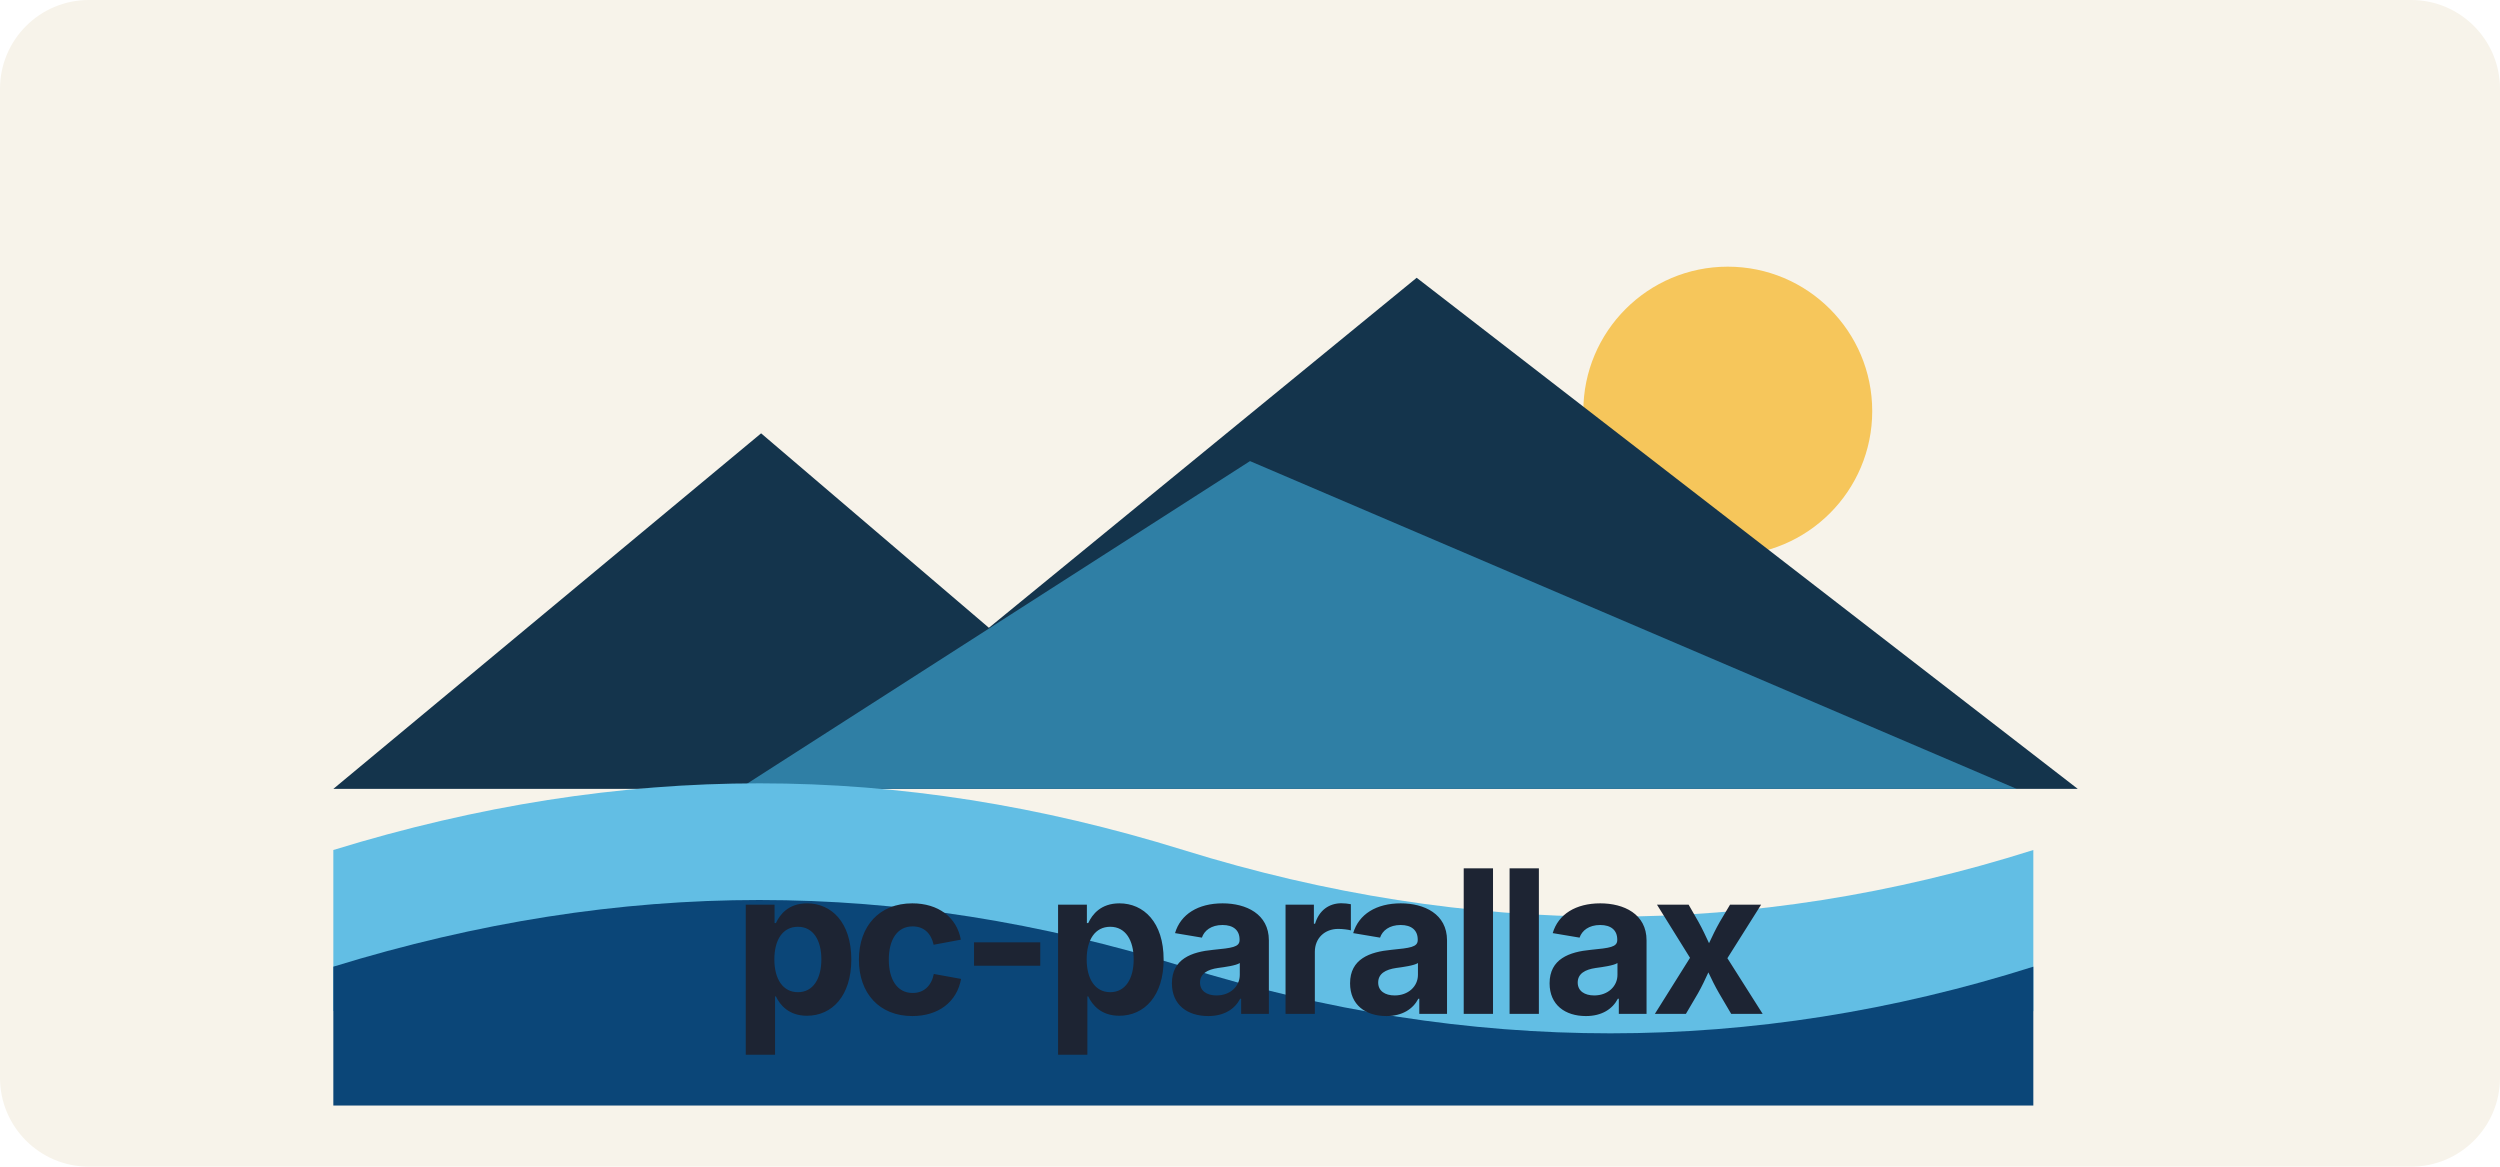
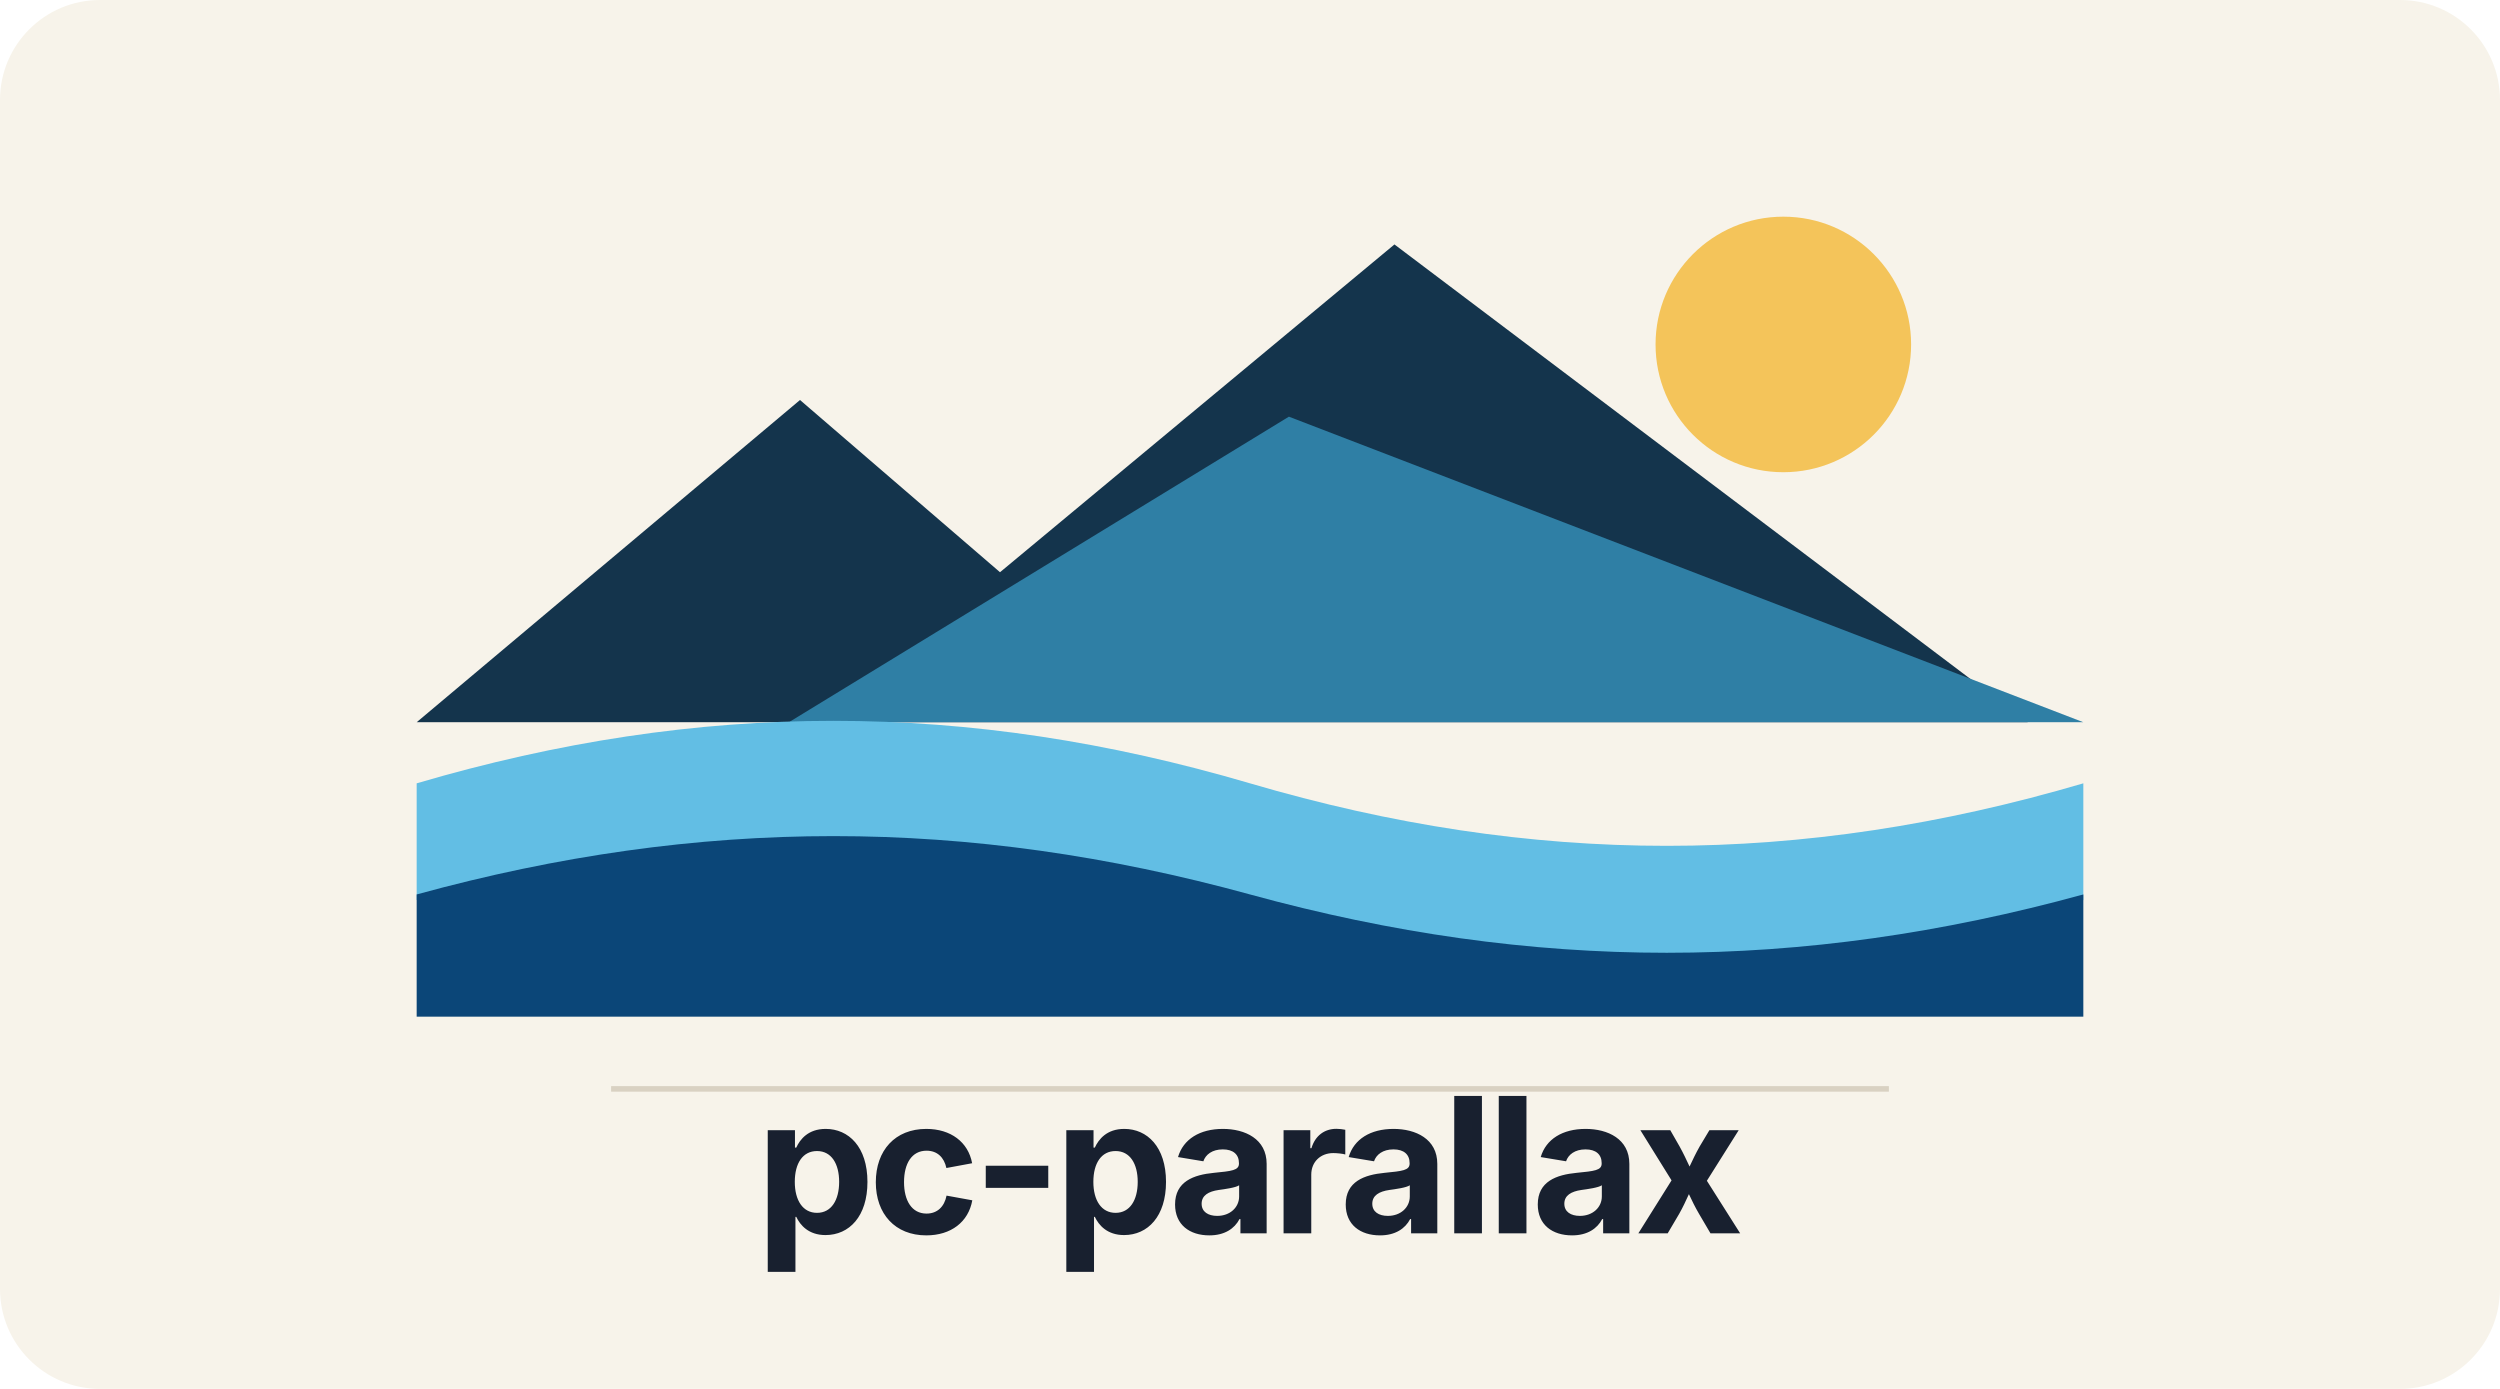
- <svg xmlns="http://www.w3.org/2000/svg" viewBox="0 0 900 420" role="img" aria-labelledby="title desc">
-   <rect width="900" height="420" rx="32" fill="#f7f3ea" />
-   <g transform="translate(120 74)">
-     <circle cx="502" cy="74" r="52" fill="#f6c65b" />
-     <path d="M0 210 154 82l82 70 154-126 238 184Z" fill="#14344c" />
-     <path d="M146 210 330 92l276 118Z" fill="#2f7fa5" />
-     <path d="M0 232c104-32 203-32 306 0s205 32 306 0v58c-104 32-203 32-306 0S101 258 0 290Z" fill="#62bee4" />
-     <path d="M0 274c104-32 203-32 306 0s205 32 306 0v50H0Z" fill="#0b4678" />
+ <svg xmlns="http://www.w3.org/2000/svg" viewBox="0 0 900 500" role="img" aria-labelledby="title desc">
+   <rect width="900" height="500" rx="36" fill="#f7f3ea" />
+   <g transform="translate(150 56)">
+     <circle cx="492" cy="68" r="46" fill="#f4c45a" />
+     <path d="M0 204 138 88l72 62 142-118 228 172Z" fill="#14344c" />
+     <path d="M134 204 314 94l286 110Z" fill="#2f7fa5" />
+     <path d="M0 226c102-30 198-30 300 0s198 30 300 0v42c-102 30-198 30-300 0s-198-30-300 0Z" fill="#62bee4" />
+     <path d="M0 266c102-28 198-28 300 0s198 28 300 0v44H0Z" fill="#0b4678" />
  </g>
-   <text x="450" y="365" text-anchor="middle" font-family="system-ui, -apple-system, BlinkMacSystemFont, 'Segoe UI', sans-serif" font-size="72" font-weight="700" letter-spacing="-3" fill="#1d2433">pc-parallax</text>
+   <line x1="220" y1="392" x2="680" y2="392" stroke="#d9d1c2" stroke-width="2" />
+   <text x="450" y="444" text-anchor="middle" font-family="Inter, system-ui, -apple-system, BlinkMacSystemFont, 'Segoe UI', sans-serif" font-size="68" font-weight="750" letter-spacing="-2.4" fill="#18202f">pc-parallax</text>
</svg>
